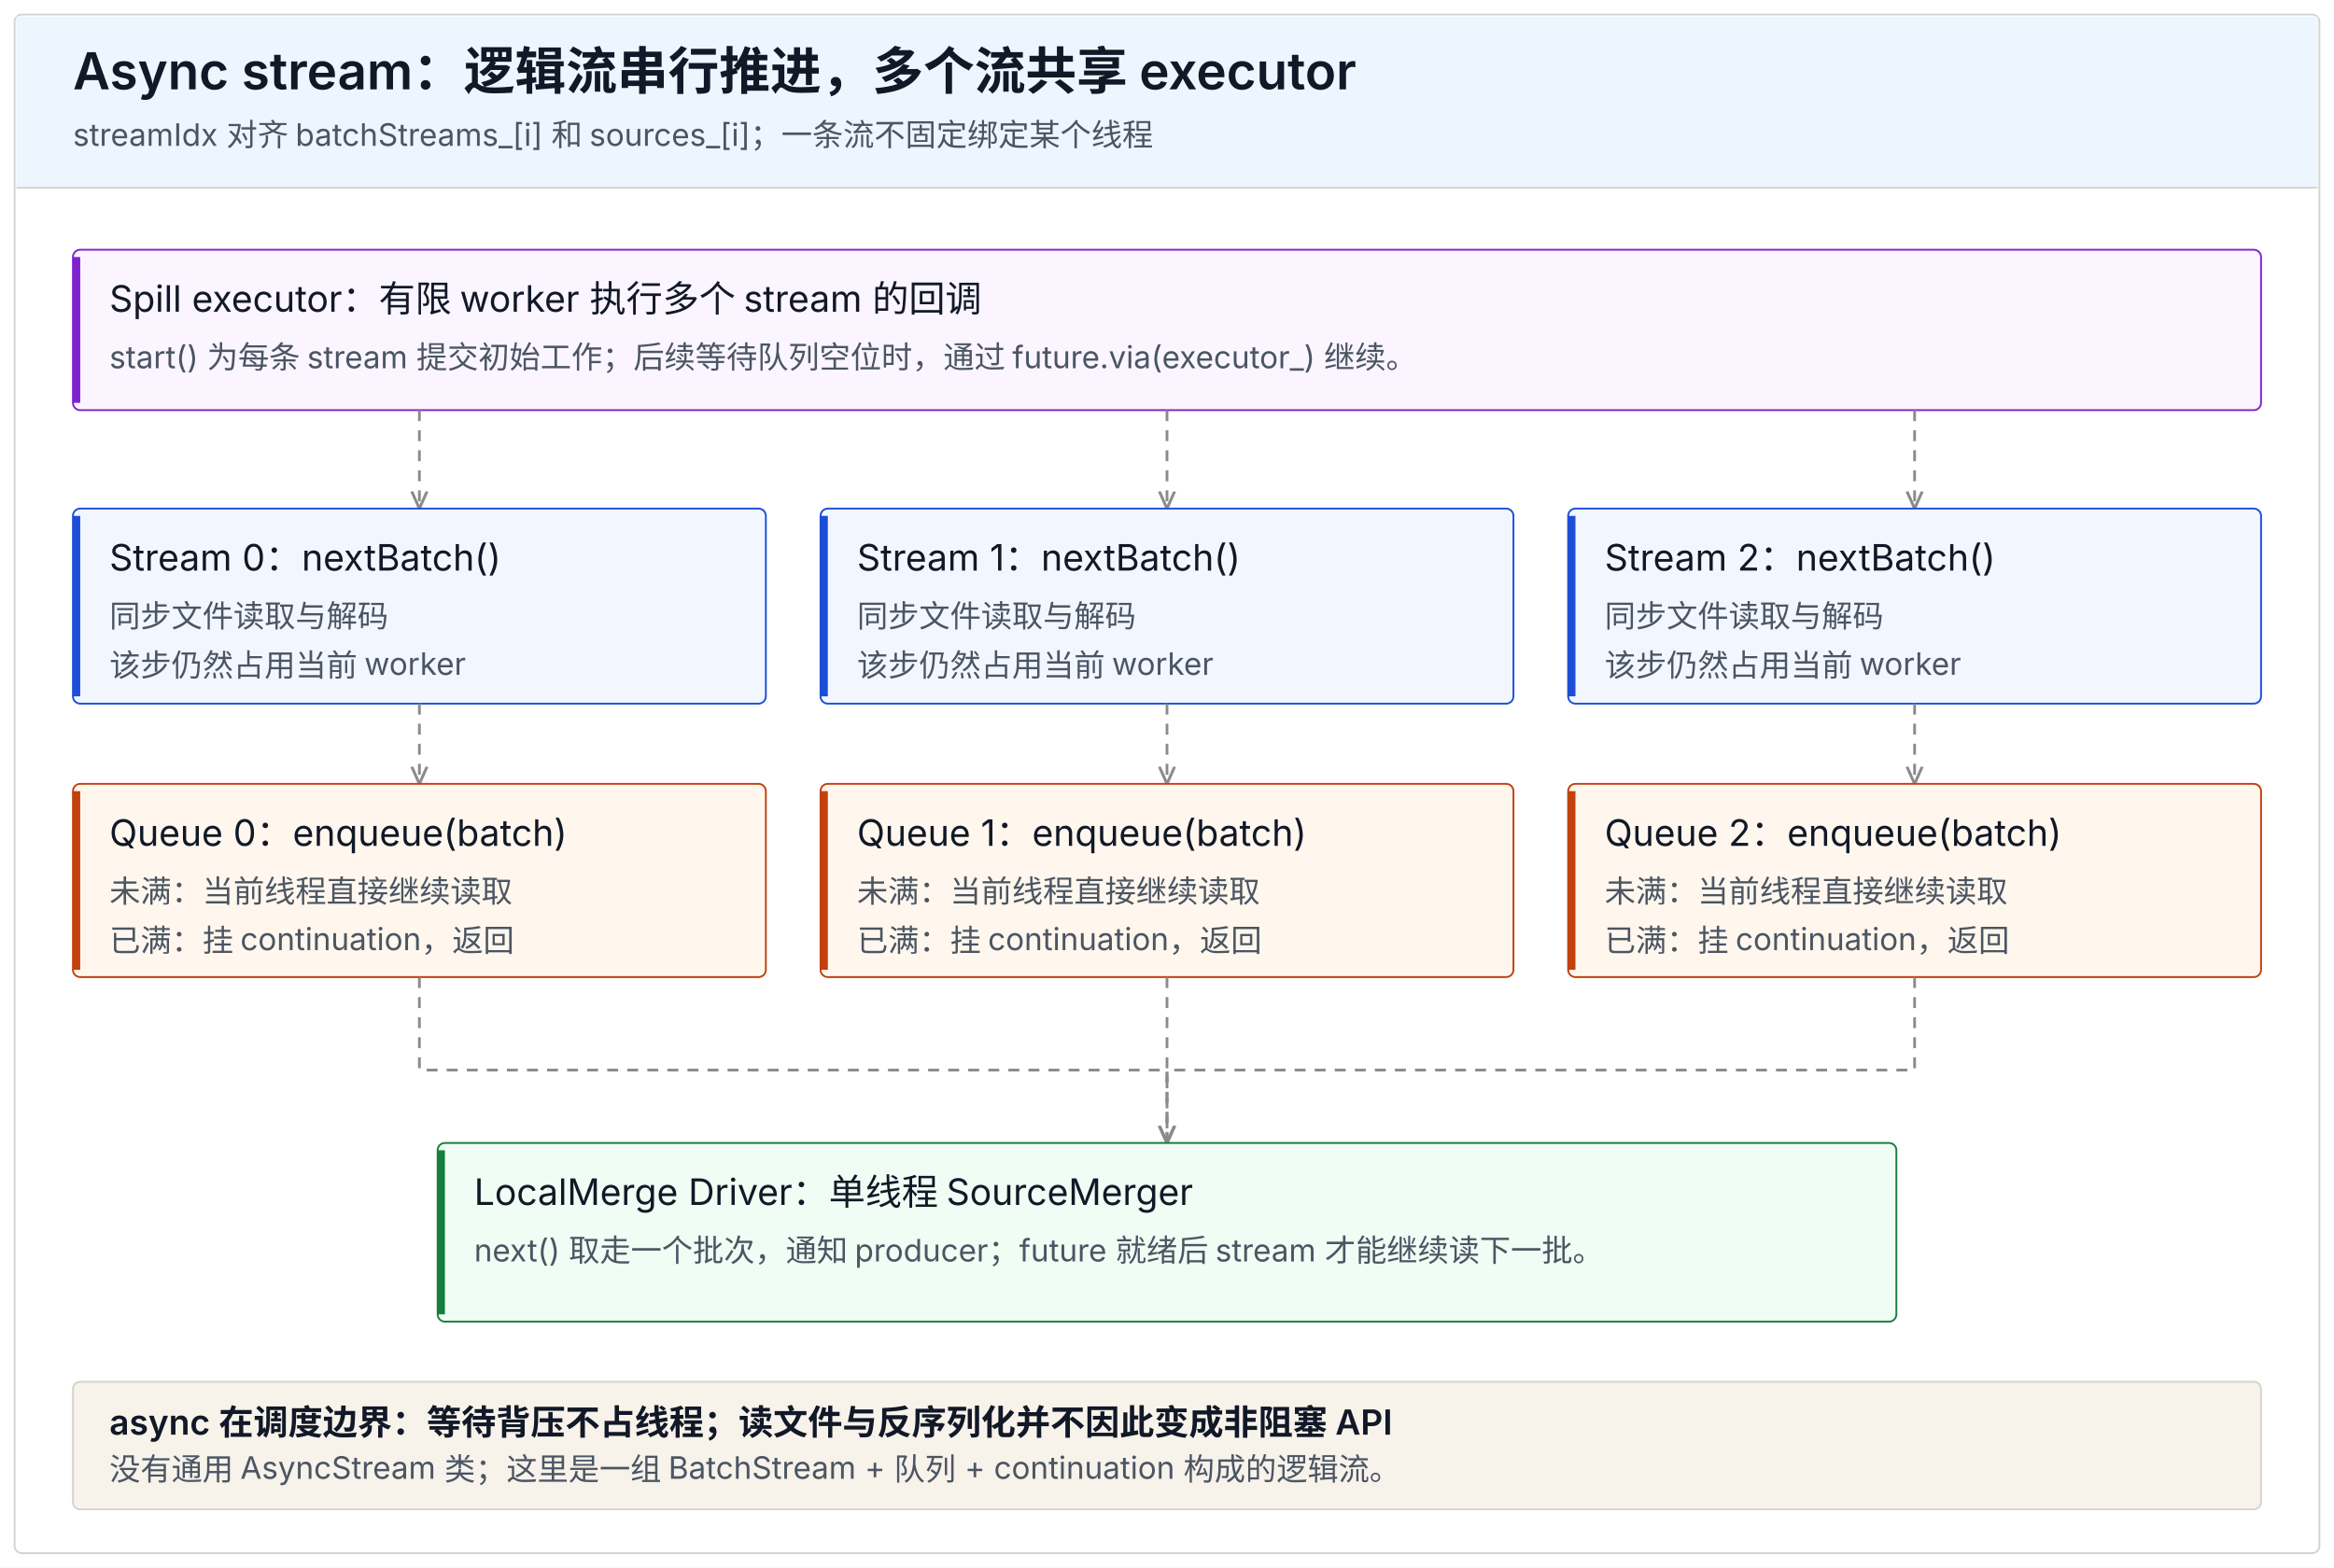
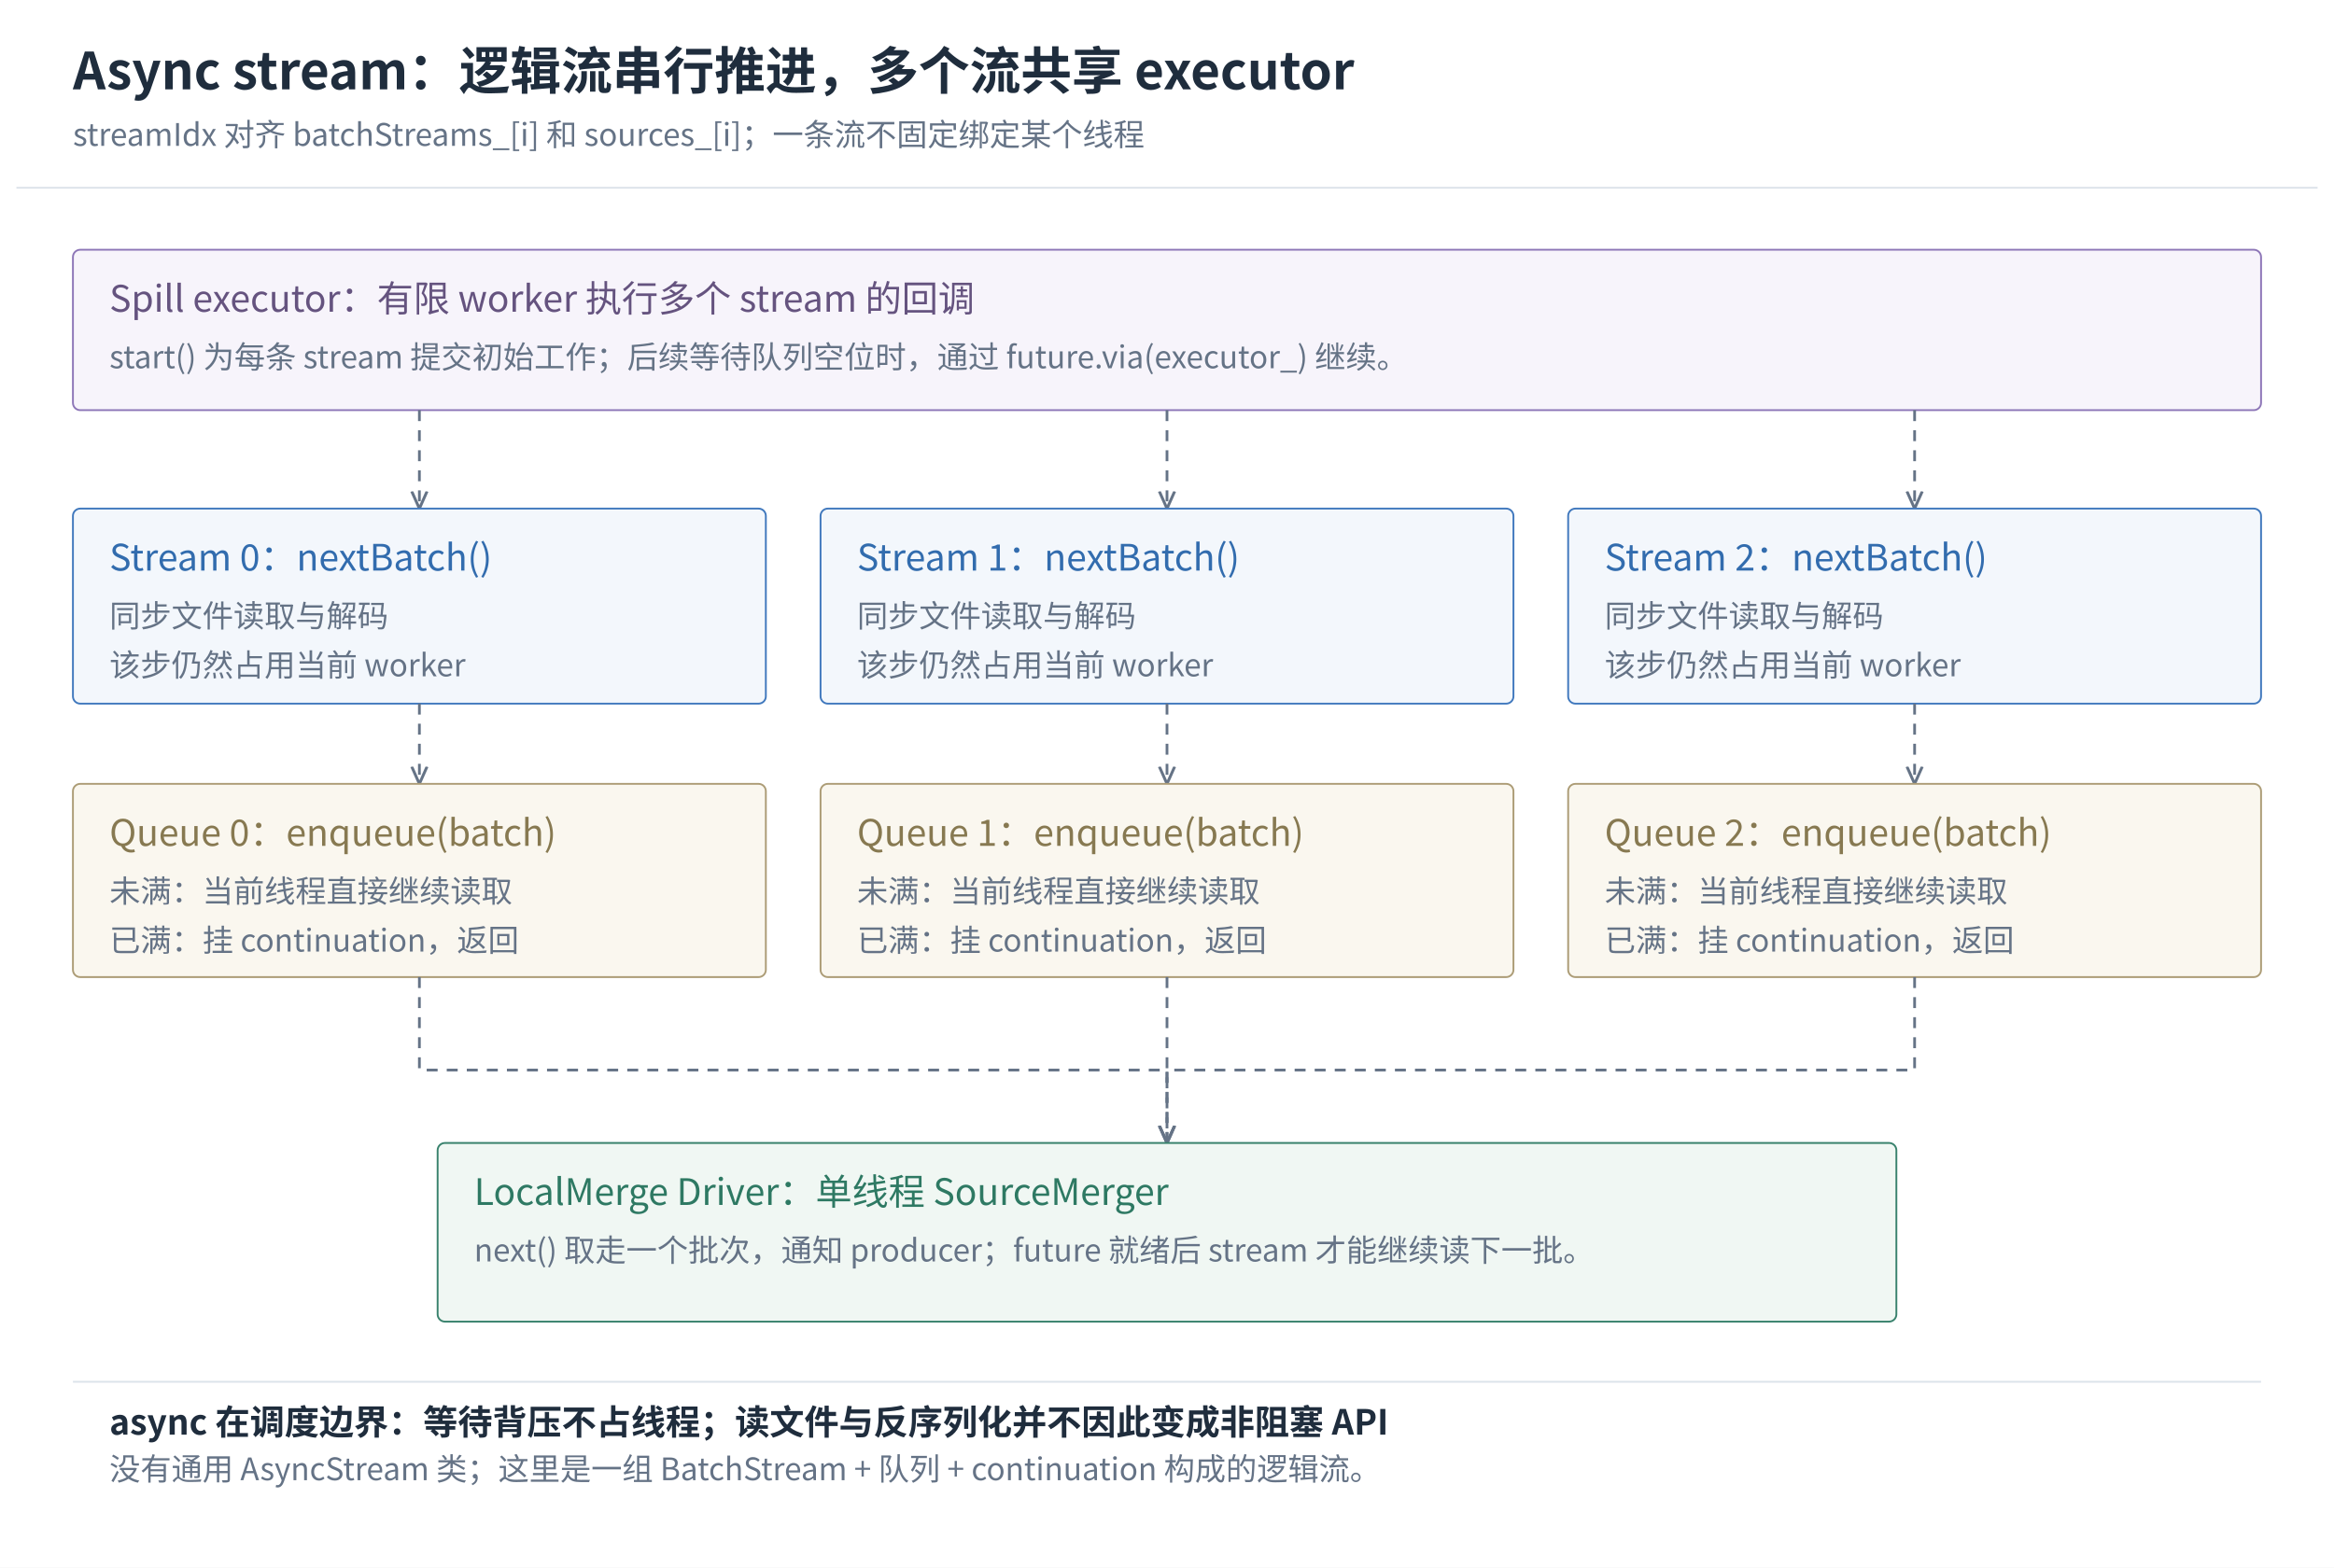
<svg xmlns="http://www.w3.org/2000/svg" width="1280" height="860" viewBox="0 0 1280 860" role="img" aria-labelledby="title desc">
  <defs>
    <marker id="arrow" viewBox="0 0 10 10" refX="9" refY="5" markerWidth="7" markerHeight="7" orient="auto-start-reverse">
-       <path d="M 0 1 L 9 5 L 0 9" fill="none" stroke="#8b8b8b" stroke-width="1.5" />
+       <path d="M 0 1 L 9 5 L 0 9" fill="none" stroke="#657386" stroke-width="1.5" />
    </marker>
  </defs>
  <rect x="0" y="0" width="1280" height="860" rx="0" fill="white" stroke="none" stroke-width="1" />
-   <rect x="8" y="8" width="1264" height="844" rx="4" fill="white" stroke="#d6d3cc" stroke-width="1" />
-   <rect x="9" y="9" width="1262" height="94" rx="0" fill="#edf5ff" stroke="none" stroke-width="1" />
-   <line x1="9" y1="103" x2="1271" y2="103" stroke="#d6d3cc" stroke-width="1" />
-   <text x="40" y="49" font-family="Inter, Noto Sans SC, Noto Sans CJK SC, Arial, sans-serif" fill="#111827" font-size="28" font-weight="600" text-anchor="start">Async stream：逻辑流串行推进，多个流共享 executor</text>
-   <text x="40" y="80" font-family="Inter, Noto Sans SC, Noto Sans CJK SC, Arial, sans-serif" fill="#4b5563" font-size="17" font-weight="400" text-anchor="start">streamIdx 对齐 batchStreams_[i] 和 sources_[i]；一条流不固定绑定某个线程</text>
-   <rect x="40" y="137" width="1200" height="88" rx="4" fill="#faf5ff" stroke="#7e22ce" stroke-width="1" />
-   <rect x="40" y="141" width="4" height="80" rx="0" fill="#7e22ce" stroke="none" stroke-width="1" />
-   <text x="60" y="171" font-family="Inter, Noto Sans SC, Noto Sans CJK SC, Arial, sans-serif" fill="#111827" font-size="20" font-weight="400" text-anchor="start">Spill executor：有限 worker 执行多个 stream 的回调</text>
-   <text x="60" y="202" font-family="Inter, Noto Sans SC, Noto Sans CJK SC, Arial, sans-serif" fill="#4b5563" font-size="17" font-weight="400" text-anchor="start">start() 为每条 stream 提交初始工作；后续等待队列空位时，通过 future.via(executor_) 继续。</text>
-   <polyline points="230,225 230,279" fill="none" stroke="#8b8b8b" stroke-width="1.5" stroke-dasharray="6 5" marker-end="url(#arrow)" />
-   <rect x="40" y="279" width="380" height="107" rx="4" fill="#f2f7ff" stroke="#1d4ed8" stroke-width="1" />
-   <rect x="40" y="283" width="4" height="99" rx="0" fill="#1d4ed8" stroke="none" stroke-width="1" />
-   <text x="60" y="313" font-family="Inter, Noto Sans SC, Noto Sans CJK SC, Arial, sans-serif" fill="#111827" font-size="20" font-weight="400" text-anchor="start">Stream 0：nextBatch()</text>
-   <text x="60" y="344" font-family="Inter, Noto Sans SC, Noto Sans CJK SC, Arial, sans-serif" fill="#4b5563" font-size="17" font-weight="400" text-anchor="start">同步文件读取与解码</text>
-   <text x="60" y="371" font-family="Inter, Noto Sans SC, Noto Sans CJK SC, Arial, sans-serif" fill="#4b5563" font-size="17" font-weight="400" text-anchor="start">该步仍然占用当前 worker</text>
-   <polyline points="230,386 230,430" fill="none" stroke="#8b8b8b" stroke-width="1.5" stroke-dasharray="6 5" marker-end="url(#arrow)" />
-   <rect x="40" y="430" width="380" height="106" rx="4" fill="#fff7ed" stroke="#c2410c" stroke-width="1" />
-   <rect x="40" y="434" width="4" height="98" rx="0" fill="#c2410c" stroke="none" stroke-width="1" />
-   <text x="60" y="464" font-family="Inter, Noto Sans SC, Noto Sans CJK SC, Arial, sans-serif" fill="#111827" font-size="20" font-weight="400" text-anchor="start">Queue 0：enqueue(batch)</text>
-   <text x="60" y="495" font-family="Inter, Noto Sans SC, Noto Sans CJK SC, Arial, sans-serif" fill="#4b5563" font-size="17" font-weight="400" text-anchor="start">未满：当前线程直接继续读取</text>
-   <text x="60" y="522" font-family="Inter, Noto Sans SC, Noto Sans CJK SC, Arial, sans-serif" fill="#4b5563" font-size="17" font-weight="400" text-anchor="start">已满：挂 continuation，返回</text>
-   <polyline points="230,536 230,587 640,587 640,627" fill="none" stroke="#8b8b8b" stroke-width="1.5" stroke-dasharray="6 5" marker-end="url(#arrow)" />
-   <polyline points="640,225 640,279" fill="none" stroke="#8b8b8b" stroke-width="1.5" stroke-dasharray="6 5" marker-end="url(#arrow)" />
-   <rect x="450" y="279" width="380" height="107" rx="4" fill="#f2f7ff" stroke="#1d4ed8" stroke-width="1" />
-   <rect x="450" y="283" width="4" height="99" rx="0" fill="#1d4ed8" stroke="none" stroke-width="1" />
-   <text x="470" y="313" font-family="Inter, Noto Sans SC, Noto Sans CJK SC, Arial, sans-serif" fill="#111827" font-size="20" font-weight="400" text-anchor="start">Stream 1：nextBatch()</text>
-   <text x="470" y="344" font-family="Inter, Noto Sans SC, Noto Sans CJK SC, Arial, sans-serif" fill="#4b5563" font-size="17" font-weight="400" text-anchor="start">同步文件读取与解码</text>
-   <text x="470" y="371" font-family="Inter, Noto Sans SC, Noto Sans CJK SC, Arial, sans-serif" fill="#4b5563" font-size="17" font-weight="400" text-anchor="start">该步仍然占用当前 worker</text>
-   <polyline points="640,386 640,430" fill="none" stroke="#8b8b8b" stroke-width="1.5" stroke-dasharray="6 5" marker-end="url(#arrow)" />
-   <rect x="450" y="430" width="380" height="106" rx="4" fill="#fff7ed" stroke="#c2410c" stroke-width="1" />
-   <rect x="450" y="434" width="4" height="98" rx="0" fill="#c2410c" stroke="none" stroke-width="1" />
-   <text x="470" y="464" font-family="Inter, Noto Sans SC, Noto Sans CJK SC, Arial, sans-serif" fill="#111827" font-size="20" font-weight="400" text-anchor="start">Queue 1：enqueue(batch)</text>
-   <text x="470" y="495" font-family="Inter, Noto Sans SC, Noto Sans CJK SC, Arial, sans-serif" fill="#4b5563" font-size="17" font-weight="400" text-anchor="start">未满：当前线程直接继续读取</text>
-   <text x="470" y="522" font-family="Inter, Noto Sans SC, Noto Sans CJK SC, Arial, sans-serif" fill="#4b5563" font-size="17" font-weight="400" text-anchor="start">已满：挂 continuation，返回</text>
-   <polyline points="640,536 640,587 640,587 640,627" fill="none" stroke="#8b8b8b" stroke-width="1.5" stroke-dasharray="6 5" marker-end="url(#arrow)" />
-   <polyline points="1050,225 1050,279" fill="none" stroke="#8b8b8b" stroke-width="1.5" stroke-dasharray="6 5" marker-end="url(#arrow)" />
-   <rect x="860" y="279" width="380" height="107" rx="4" fill="#f2f7ff" stroke="#1d4ed8" stroke-width="1" />
-   <rect x="860" y="283" width="4" height="99" rx="0" fill="#1d4ed8" stroke="none" stroke-width="1" />
-   <text x="880" y="313" font-family="Inter, Noto Sans SC, Noto Sans CJK SC, Arial, sans-serif" fill="#111827" font-size="20" font-weight="400" text-anchor="start">Stream 2：nextBatch()</text>
-   <text x="880" y="344" font-family="Inter, Noto Sans SC, Noto Sans CJK SC, Arial, sans-serif" fill="#4b5563" font-size="17" font-weight="400" text-anchor="start">同步文件读取与解码</text>
-   <text x="880" y="371" font-family="Inter, Noto Sans SC, Noto Sans CJK SC, Arial, sans-serif" fill="#4b5563" font-size="17" font-weight="400" text-anchor="start">该步仍然占用当前 worker</text>
-   <polyline points="1050,386 1050,430" fill="none" stroke="#8b8b8b" stroke-width="1.5" stroke-dasharray="6 5" marker-end="url(#arrow)" />
-   <rect x="860" y="430" width="380" height="106" rx="4" fill="#fff7ed" stroke="#c2410c" stroke-width="1" />
-   <rect x="860" y="434" width="4" height="98" rx="0" fill="#c2410c" stroke="none" stroke-width="1" />
-   <text x="880" y="464" font-family="Inter, Noto Sans SC, Noto Sans CJK SC, Arial, sans-serif" fill="#111827" font-size="20" font-weight="400" text-anchor="start">Queue 2：enqueue(batch)</text>
-   <text x="880" y="495" font-family="Inter, Noto Sans SC, Noto Sans CJK SC, Arial, sans-serif" fill="#4b5563" font-size="17" font-weight="400" text-anchor="start">未满：当前线程直接继续读取</text>
-   <text x="880" y="522" font-family="Inter, Noto Sans SC, Noto Sans CJK SC, Arial, sans-serif" fill="#4b5563" font-size="17" font-weight="400" text-anchor="start">已满：挂 continuation，返回</text>
-   <polyline points="1050,536 1050,587 640,587 640,627" fill="none" stroke="#8b8b8b" stroke-width="1.5" stroke-dasharray="6 5" marker-end="url(#arrow)" />
-   <rect x="240" y="627" width="800" height="98" rx="4" fill="#f0fdf4" stroke="#15803d" stroke-width="1" />
-   <rect x="240" y="631" width="4" height="90" rx="0" fill="#15803d" stroke="none" stroke-width="1" />
-   <text x="260" y="661" font-family="Inter, Noto Sans SC, Noto Sans CJK SC, Arial, sans-serif" fill="#111827" font-size="20" font-weight="400" text-anchor="start">LocalMerge Driver：单线程 SourceMerger</text>
-   <text x="260" y="692" font-family="Inter, Noto Sans SC, Noto Sans CJK SC, Arial, sans-serif" fill="#4b5563" font-size="17" font-weight="400" text-anchor="start">next() 取走一个批次，通知 producer；future 就绪后 stream 才能继续读下一批。</text>
-   <rect x="40" y="758" width="1200" height="70" rx="4" fill="#f7f2ea" stroke="#d6d3cc" stroke-width="1" />
-   <text x="60" y="787" font-family="Inter, Noto Sans SC, Noto Sans CJK SC, Arial, sans-serif" fill="#111827" font-size="19" font-weight="600" text-anchor="start">async 在调度边界：等待背压不占线程；读文件与反序列化并不因此变成非阻塞 API</text>
-   <text x="60" y="812" font-family="Inter, Noto Sans SC, Noto Sans CJK SC, Arial, sans-serif" fill="#4b5563" font-size="17" font-weight="400" text-anchor="start">没有通用 AsyncStream 类；这里是一组 BatchStream + 队列 + continuation 构成的逻辑流。</text>
+   <rect x="8" y="8" width="1264" height="844" rx="4" fill="white" stroke="none" stroke-width="1" />
+   <rect x="9" y="9" width="1262" height="94" rx="0" fill="#ffffff" stroke="none" stroke-width="1" />
+   <line x1="9" y1="103" x2="1271" y2="103" stroke="#dce3ea" stroke-width="1" />
+   <text x="40" y="49" font-family="Noto Sans SC, Noto Sans CJK SC, Inter, Arial, sans-serif" fill="#1f2d3d" font-size="28" font-weight="600" text-anchor="start">Async stream：逻辑流串行推进，多个流共享 executor</text>
+   <text x="40" y="80" font-family="Noto Sans SC, Noto Sans CJK SC, Inter, Arial, sans-serif" fill="#657386" font-size="17" font-weight="400" text-anchor="start">streamIdx 对齐 batchStreams_[i] 和 sources_[i]；一条流不固定绑定某个线程</text>
+   <rect x="40" y="137" width="1200" height="88" rx="4" fill="#f7f4fb" stroke="#8d76b7" stroke-width="1" />
+   <rect x="40" y="141" width="4" height="80" rx="0" fill="none" stroke="none" stroke-width="1" />
+   <text x="60" y="171" font-family="Noto Sans SC, Noto Sans CJK SC, Inter, Arial, sans-serif" fill="#65537f" font-size="20" font-weight="400" text-anchor="start">Spill executor：有限 worker 执行多个 stream 的回调</text>
+   <text x="60" y="202" font-family="Noto Sans SC, Noto Sans CJK SC, Inter, Arial, sans-serif" fill="#657386" font-size="17" font-weight="400" text-anchor="start">start() 为每条 stream 提交初始工作；后续等待队列空位时，通过 future.via(executor_) 继续。</text>
+   <polyline points="230,225 230,279" fill="none" stroke="#657386" stroke-width="1.5" stroke-dasharray="6 5" marker-end="url(#arrow)" />
+   <rect x="40" y="279" width="380" height="107" rx="4" fill="#f3f7fc" stroke="#4078bd" stroke-width="1" />
+   <rect x="40" y="283" width="4" height="99" rx="0" fill="none" stroke="none" stroke-width="1" />
+   <text x="60" y="313" font-family="Noto Sans SC, Noto Sans CJK SC, Inter, Arial, sans-serif" fill="#326cae" font-size="20" font-weight="400" text-anchor="start">Stream 0：nextBatch()</text>
+   <text x="60" y="344" font-family="Noto Sans SC, Noto Sans CJK SC, Inter, Arial, sans-serif" fill="#657386" font-size="17" font-weight="400" text-anchor="start">同步文件读取与解码</text>
+   <text x="60" y="371" font-family="Noto Sans SC, Noto Sans CJK SC, Inter, Arial, sans-serif" fill="#657386" font-size="17" font-weight="400" text-anchor="start">该步仍然占用当前 worker</text>
+   <polyline points="230,386 230,430" fill="none" stroke="#657386" stroke-width="1.5" stroke-dasharray="6 5" marker-end="url(#arrow)" />
+   <rect x="40" y="430" width="380" height="106" rx="4" fill="#faf7ef" stroke="#ac9c76" stroke-width="1" />
+   <rect x="40" y="434" width="4" height="98" rx="0" fill="none" stroke="none" stroke-width="1" />
+   <text x="60" y="464" font-family="Noto Sans SC, Noto Sans CJK SC, Inter, Arial, sans-serif" fill="#877951" font-size="20" font-weight="400" text-anchor="start">Queue 0：enqueue(batch)</text>
+   <text x="60" y="495" font-family="Noto Sans SC, Noto Sans CJK SC, Inter, Arial, sans-serif" fill="#657386" font-size="17" font-weight="400" text-anchor="start">未满：当前线程直接继续读取</text>
+   <text x="60" y="522" font-family="Noto Sans SC, Noto Sans CJK SC, Inter, Arial, sans-serif" fill="#657386" font-size="17" font-weight="400" text-anchor="start">已满：挂 continuation，返回</text>
+   <polyline points="230,536 230,587 640,587 640,627" fill="none" stroke="#657386" stroke-width="1.5" stroke-dasharray="6 5" marker-end="url(#arrow)" />
+   <polyline points="640,225 640,279" fill="none" stroke="#657386" stroke-width="1.5" stroke-dasharray="6 5" marker-end="url(#arrow)" />
+   <rect x="450" y="279" width="380" height="107" rx="4" fill="#f3f7fc" stroke="#4078bd" stroke-width="1" />
+   <rect x="450" y="283" width="4" height="99" rx="0" fill="none" stroke="none" stroke-width="1" />
+   <text x="470" y="313" font-family="Noto Sans SC, Noto Sans CJK SC, Inter, Arial, sans-serif" fill="#326cae" font-size="20" font-weight="400" text-anchor="start">Stream 1：nextBatch()</text>
+   <text x="470" y="344" font-family="Noto Sans SC, Noto Sans CJK SC, Inter, Arial, sans-serif" fill="#657386" font-size="17" font-weight="400" text-anchor="start">同步文件读取与解码</text>
+   <text x="470" y="371" font-family="Noto Sans SC, Noto Sans CJK SC, Inter, Arial, sans-serif" fill="#657386" font-size="17" font-weight="400" text-anchor="start">该步仍然占用当前 worker</text>
+   <polyline points="640,386 640,430" fill="none" stroke="#657386" stroke-width="1.5" stroke-dasharray="6 5" marker-end="url(#arrow)" />
+   <rect x="450" y="430" width="380" height="106" rx="4" fill="#faf7ef" stroke="#ac9c76" stroke-width="1" />
+   <rect x="450" y="434" width="4" height="98" rx="0" fill="none" stroke="none" stroke-width="1" />
+   <text x="470" y="464" font-family="Noto Sans SC, Noto Sans CJK SC, Inter, Arial, sans-serif" fill="#877951" font-size="20" font-weight="400" text-anchor="start">Queue 1：enqueue(batch)</text>
+   <text x="470" y="495" font-family="Noto Sans SC, Noto Sans CJK SC, Inter, Arial, sans-serif" fill="#657386" font-size="17" font-weight="400" text-anchor="start">未满：当前线程直接继续读取</text>
+   <text x="470" y="522" font-family="Noto Sans SC, Noto Sans CJK SC, Inter, Arial, sans-serif" fill="#657386" font-size="17" font-weight="400" text-anchor="start">已满：挂 continuation，返回</text>
+   <polyline points="640,536 640,587 640,587 640,627" fill="none" stroke="#657386" stroke-width="1.5" stroke-dasharray="6 5" marker-end="url(#arrow)" />
+   <polyline points="1050,225 1050,279" fill="none" stroke="#657386" stroke-width="1.5" stroke-dasharray="6 5" marker-end="url(#arrow)" />
+   <rect x="860" y="279" width="380" height="107" rx="4" fill="#f3f7fc" stroke="#4078bd" stroke-width="1" />
+   <rect x="860" y="283" width="4" height="99" rx="0" fill="none" stroke="none" stroke-width="1" />
+   <text x="880" y="313" font-family="Noto Sans SC, Noto Sans CJK SC, Inter, Arial, sans-serif" fill="#326cae" font-size="20" font-weight="400" text-anchor="start">Stream 2：nextBatch()</text>
+   <text x="880" y="344" font-family="Noto Sans SC, Noto Sans CJK SC, Inter, Arial, sans-serif" fill="#657386" font-size="17" font-weight="400" text-anchor="start">同步文件读取与解码</text>
+   <text x="880" y="371" font-family="Noto Sans SC, Noto Sans CJK SC, Inter, Arial, sans-serif" fill="#657386" font-size="17" font-weight="400" text-anchor="start">该步仍然占用当前 worker</text>
+   <polyline points="1050,386 1050,430" fill="none" stroke="#657386" stroke-width="1.5" stroke-dasharray="6 5" marker-end="url(#arrow)" />
+   <rect x="860" y="430" width="380" height="106" rx="4" fill="#faf7ef" stroke="#ac9c76" stroke-width="1" />
+   <rect x="860" y="434" width="4" height="98" rx="0" fill="none" stroke="none" stroke-width="1" />
+   <text x="880" y="464" font-family="Noto Sans SC, Noto Sans CJK SC, Inter, Arial, sans-serif" fill="#877951" font-size="20" font-weight="400" text-anchor="start">Queue 2：enqueue(batch)</text>
+   <text x="880" y="495" font-family="Noto Sans SC, Noto Sans CJK SC, Inter, Arial, sans-serif" fill="#657386" font-size="17" font-weight="400" text-anchor="start">未满：当前线程直接继续读取</text>
+   <text x="880" y="522" font-family="Noto Sans SC, Noto Sans CJK SC, Inter, Arial, sans-serif" fill="#657386" font-size="17" font-weight="400" text-anchor="start">已满：挂 continuation，返回</text>
+   <polyline points="1050,536 1050,587 640,587 640,627" fill="none" stroke="#657386" stroke-width="1.5" stroke-dasharray="6 5" marker-end="url(#arrow)" />
+   <rect x="240" y="627" width="800" height="98" rx="4" fill="#f0f7f3" stroke="#39826d" stroke-width="1" />
+   <rect x="240" y="631" width="4" height="90" rx="0" fill="none" stroke="none" stroke-width="1" />
+   <text x="260" y="661" font-family="Noto Sans SC, Noto Sans CJK SC, Inter, Arial, sans-serif" fill="#2e7963" font-size="20" font-weight="400" text-anchor="start">LocalMerge Driver：单线程 SourceMerger</text>
+   <text x="260" y="692" font-family="Noto Sans SC, Noto Sans CJK SC, Inter, Arial, sans-serif" fill="#657386" font-size="17" font-weight="400" text-anchor="start">next() 取走一个批次，通知 producer；future 就绪后 stream 才能继续读下一批。</text>
+   <rect x="40" y="758" width="1200" height="70" rx="4" fill="#ffffff" stroke="none" stroke-width="1" />
+   <line x1="40.0" y1="758.0" x2="1240.0" y2="758.0" stroke="#dce3ea" stroke-width="1" data-style-decoration="summary-divider" />
+   <text x="60" y="787" font-family="Noto Sans SC, Noto Sans CJK SC, Inter, Arial, sans-serif" fill="#1f2d3d" font-size="19" font-weight="600" text-anchor="start">async 在调度边界：等待背压不占线程；读文件与反序列化并不因此变成非阻塞 API</text>
+   <text x="60" y="812" font-family="Noto Sans SC, Noto Sans CJK SC, Inter, Arial, sans-serif" fill="#657386" font-size="17" font-weight="400" text-anchor="start">没有通用 AsyncStream 类；这里是一组 BatchStream + 队列 + continuation 构成的逻辑流。</text>
</svg>
